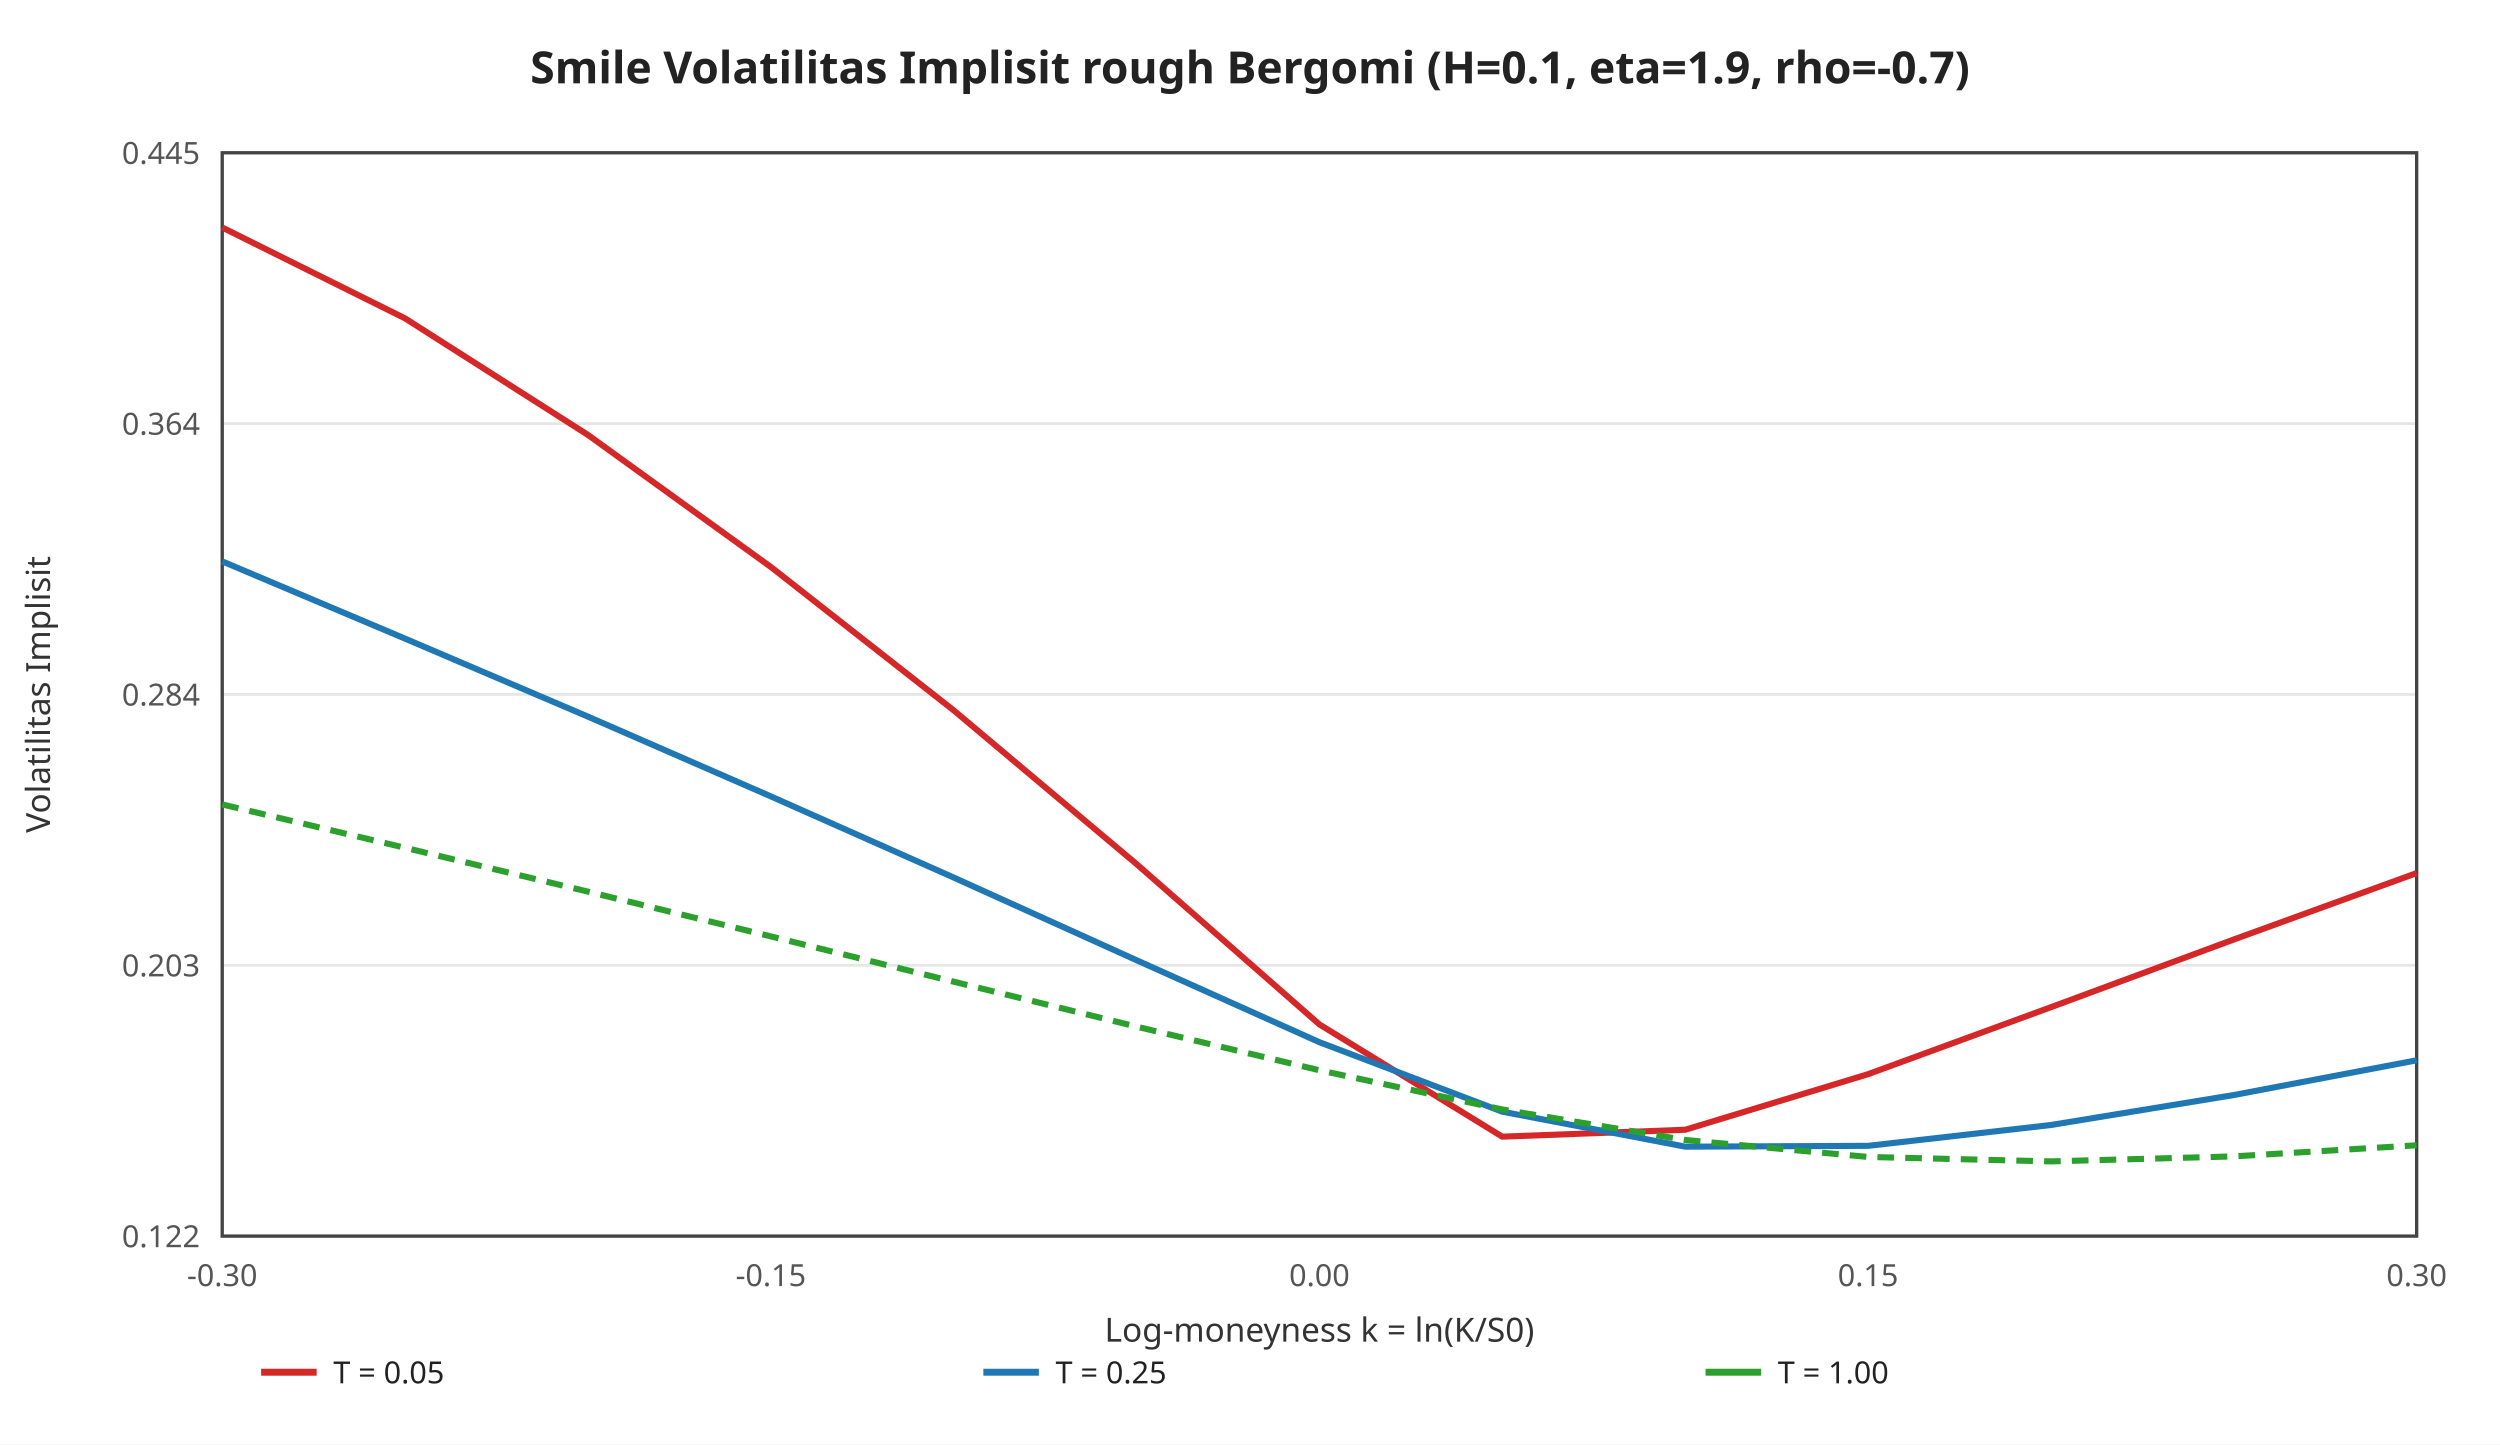
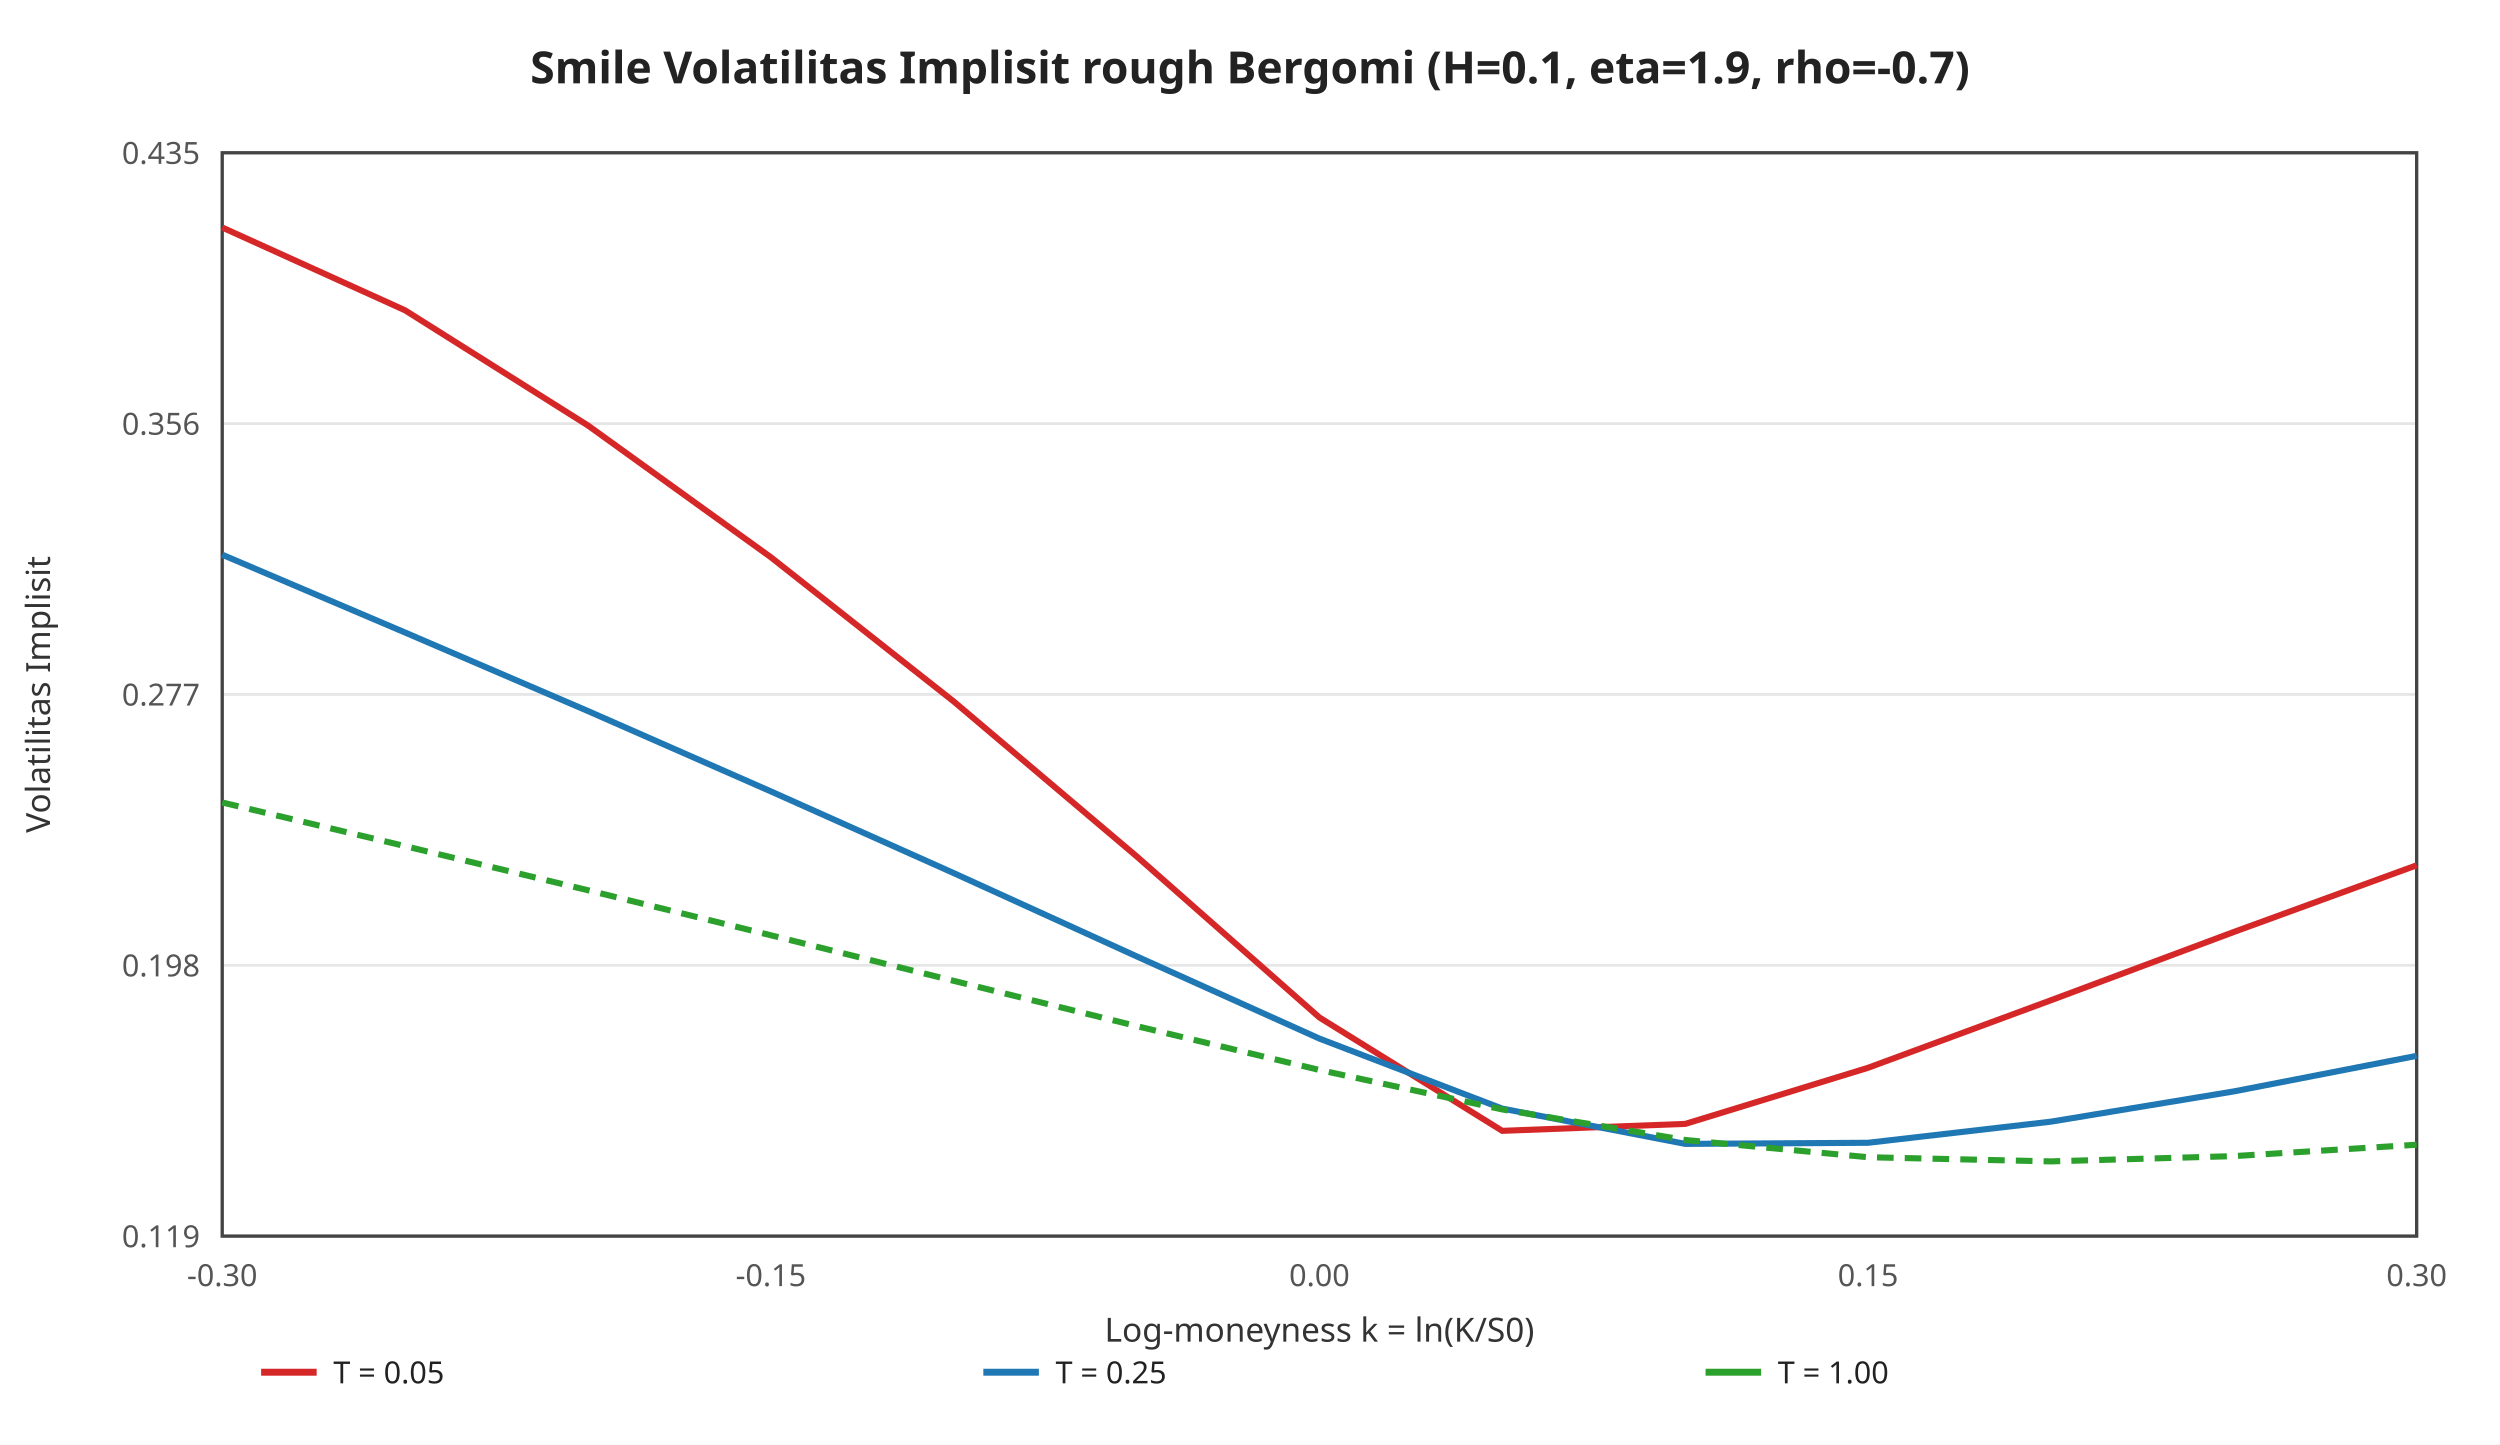
<svg xmlns="http://www.w3.org/2000/svg" width="900" height="520" viewBox="0 0 900 520">
  <rect width="100%" height="100%" fill="#ffffff" />
  <text x="450" y="30" text-anchor="middle" font-family="sans-serif" font-size="16" font-weight="bold" fill="#222">Smile Volatilitas Implisit rough Bergomi (H=0.1, eta=1.9, rho=-0.7)</text>
  <line x1="80" y1="445.0" x2="870" y2="445.0" stroke="#e6e6e6" stroke-width="1" />
-   <text x="72" y="449.0" text-anchor="end" font-family="sans-serif" font-size="11" fill="#555">0.122</text>
+   <text x="72" y="449.0" text-anchor="end" font-family="sans-serif" font-size="11" fill="#555">0.119</text>
  <text x="80.0" y="463" text-anchor="middle" font-family="sans-serif" font-size="11" fill="#555">-0.30</text>
  <line x1="80" y1="347.5" x2="870" y2="347.5" stroke="#e6e6e6" stroke-width="1" />
-   <text x="72" y="351.5" text-anchor="end" font-family="sans-serif" font-size="11" fill="#555">0.203</text>
+   <text x="72" y="351.5" text-anchor="end" font-family="sans-serif" font-size="11" fill="#555">0.198</text>
  <text x="277.5" y="463" text-anchor="middle" font-family="sans-serif" font-size="11" fill="#555">-0.15</text>
  <line x1="80" y1="250.0" x2="870" y2="250.0" stroke="#e6e6e6" stroke-width="1" />
-   <text x="72" y="254.0" text-anchor="end" font-family="sans-serif" font-size="11" fill="#555">0.284</text>
+   <text x="72" y="254.0" text-anchor="end" font-family="sans-serif" font-size="11" fill="#555">0.277</text>
  <text x="475.0" y="463" text-anchor="middle" font-family="sans-serif" font-size="11" fill="#555">0.00</text>
  <line x1="80" y1="152.5" x2="870" y2="152.5" stroke="#e6e6e6" stroke-width="1" />
-   <text x="72" y="156.5" text-anchor="end" font-family="sans-serif" font-size="11" fill="#555">0.364</text>
+   <text x="72" y="156.5" text-anchor="end" font-family="sans-serif" font-size="11" fill="#555">0.356</text>
  <text x="672.5" y="463" text-anchor="middle" font-family="sans-serif" font-size="11" fill="#555">0.15</text>
  <line x1="80" y1="55.0" x2="870" y2="55.0" stroke="#e6e6e6" stroke-width="1" />
-   <text x="72" y="59.0" text-anchor="end" font-family="sans-serif" font-size="11" fill="#555">0.445</text>
+   <text x="72" y="59.0" text-anchor="end" font-family="sans-serif" font-size="11" fill="#555">0.435</text>
  <text x="870.0" y="463" text-anchor="middle" font-family="sans-serif" font-size="11" fill="#555">0.30</text>
  <rect x="80" y="55" width="790" height="390" fill="none" stroke="#444" stroke-width="1.2" />
-   <polyline fill="none" stroke="#d62728" stroke-width="2.2" points="80.0,81.9 145.8,114.6 211.7,156.6 277.5,204.1 343.3,255.7 409.2,311.1 475.0,368.8 540.8,409.2 606.7,406.7 672.5,386.7 738.3,362.6 804.2,338.2 870.0,314.3 " />
-   <polyline fill="none" stroke="#1f77b4" stroke-width="2.2" points="80.0,202.1 145.8,229.9 211.7,258.0 277.5,286.7 343.3,315.9 409.2,345.7 475.0,375.2 540.8,400.2 606.7,412.8 672.5,412.5 738.3,405.0 804.2,394.2 870.0,381.7 " />
-   <polyline fill="none" stroke="#2ca02c" stroke-width="2.2" stroke-dasharray="6,4" points="80.0,289.6 145.8,305.2 211.7,321.0 277.5,337.1 343.3,353.4 409.2,369.6 475.0,385.3 540.8,399.4 606.7,410.4 672.5,416.5 738.3,418.1 804.2,416.3 870.0,412.3 " />
+   <polyline fill="none" stroke="#d62728" stroke-width="2.2" points="80.0,81.9 145.8,111.7 211.7,153.2 277.5,200.6 343.3,252.5 409.2,308.3 475.0,366.3 540.8,407.1 606.7,404.6 672.5,384.4 738.3,360.1 804.2,335.5 870.0,311.5 " />
+   <polyline fill="none" stroke="#1f77b4" stroke-width="2.2" points="80.0,199.7 145.8,227.7 211.7,256.0 277.5,284.9 343.3,314.3 409.2,344.3 475.0,373.9 540.8,399.1 606.7,411.8 672.5,411.4 738.3,403.8 804.2,392.9 870.0,380.1 " />
+   <polyline fill="none" stroke="#2ca02c" stroke-width="2.2" stroke-dasharray="6,4" points="80.0,288.9 145.8,304.6 211.7,320.5 277.5,336.7 343.3,353.1 409.2,369.4 475.0,385.2 540.8,399.4 606.7,410.4 672.5,416.6 738.3,418.1 804.2,416.2 870.0,412.1 " />
  <line x1="94" y1="494" x2="114" y2="494" stroke="#d62728" stroke-width="2.5" />
  <text x="120" y="498" font-family="sans-serif" font-size="11" fill="#222">T = 0.05</text>
  <line x1="354" y1="494" x2="374" y2="494" stroke="#1f77b4" stroke-width="2.5" />
  <text x="380" y="498" font-family="sans-serif" font-size="11" fill="#222">T = 0.25</text>
  <line x1="614" y1="494" x2="634" y2="494" stroke="#2ca02c" stroke-width="2.5" />
  <text x="640" y="498" font-family="sans-serif" font-size="11" fill="#222">T = 1.00</text>
  <text x="475" y="483" text-anchor="middle" font-family="sans-serif" font-size="12" fill="#333">Log-moneyness k = ln(K/S0)</text>
  <text x="18" y="250" text-anchor="middle" font-family="sans-serif" font-size="12" fill="#333" transform="rotate(-90 18 250)">Volatilitas Implisit</text>
</svg>
